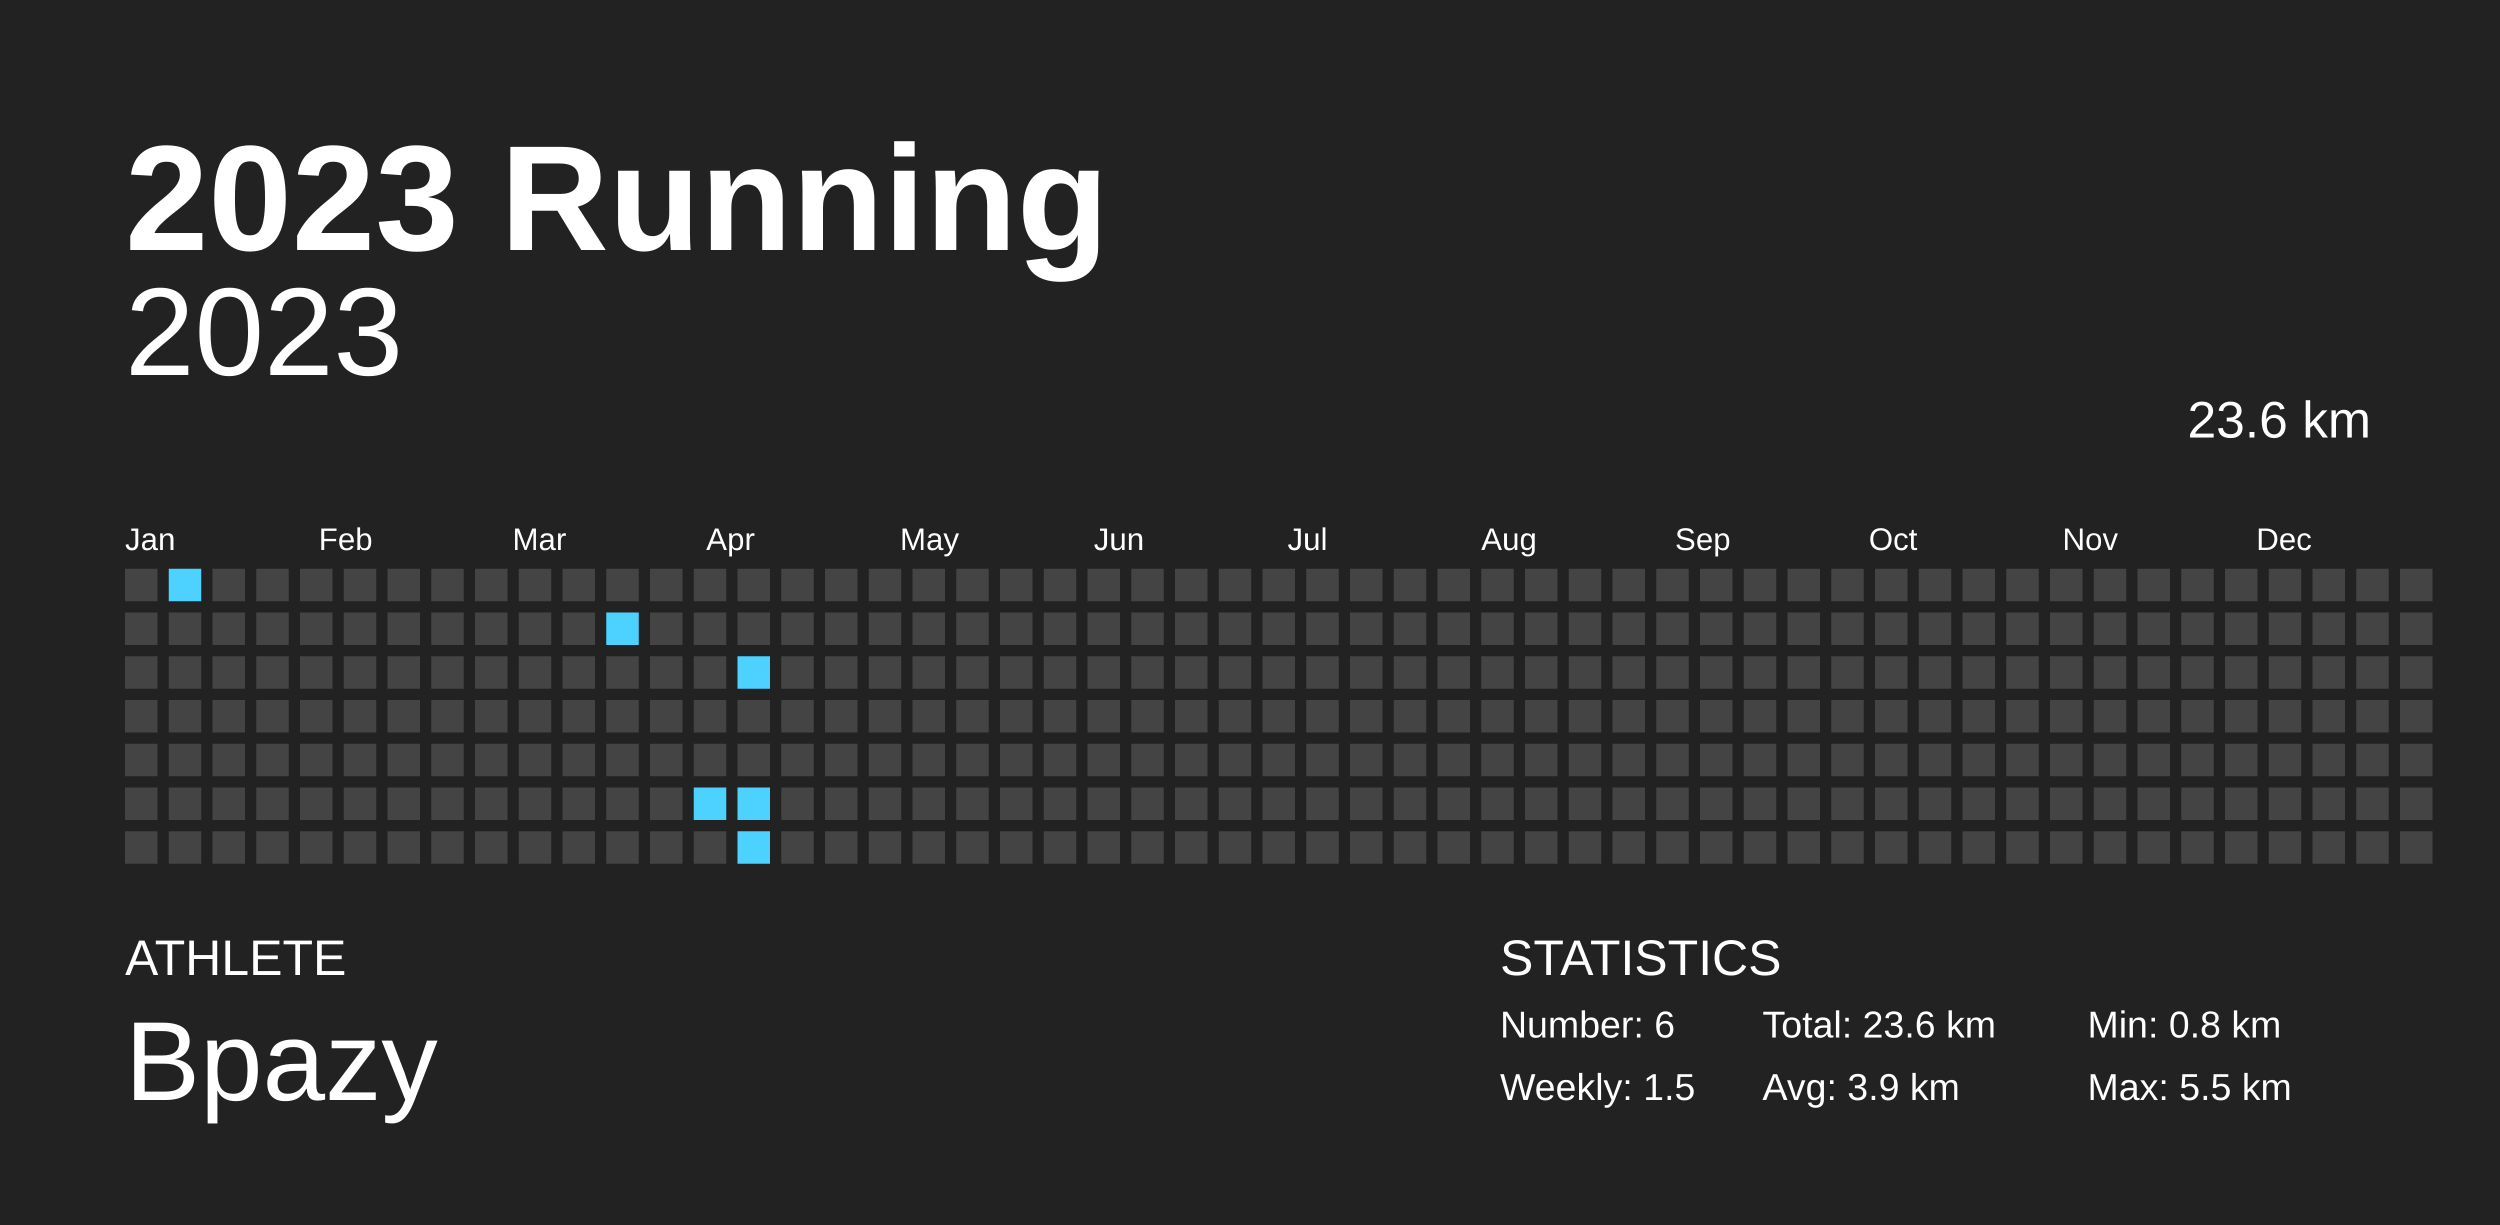
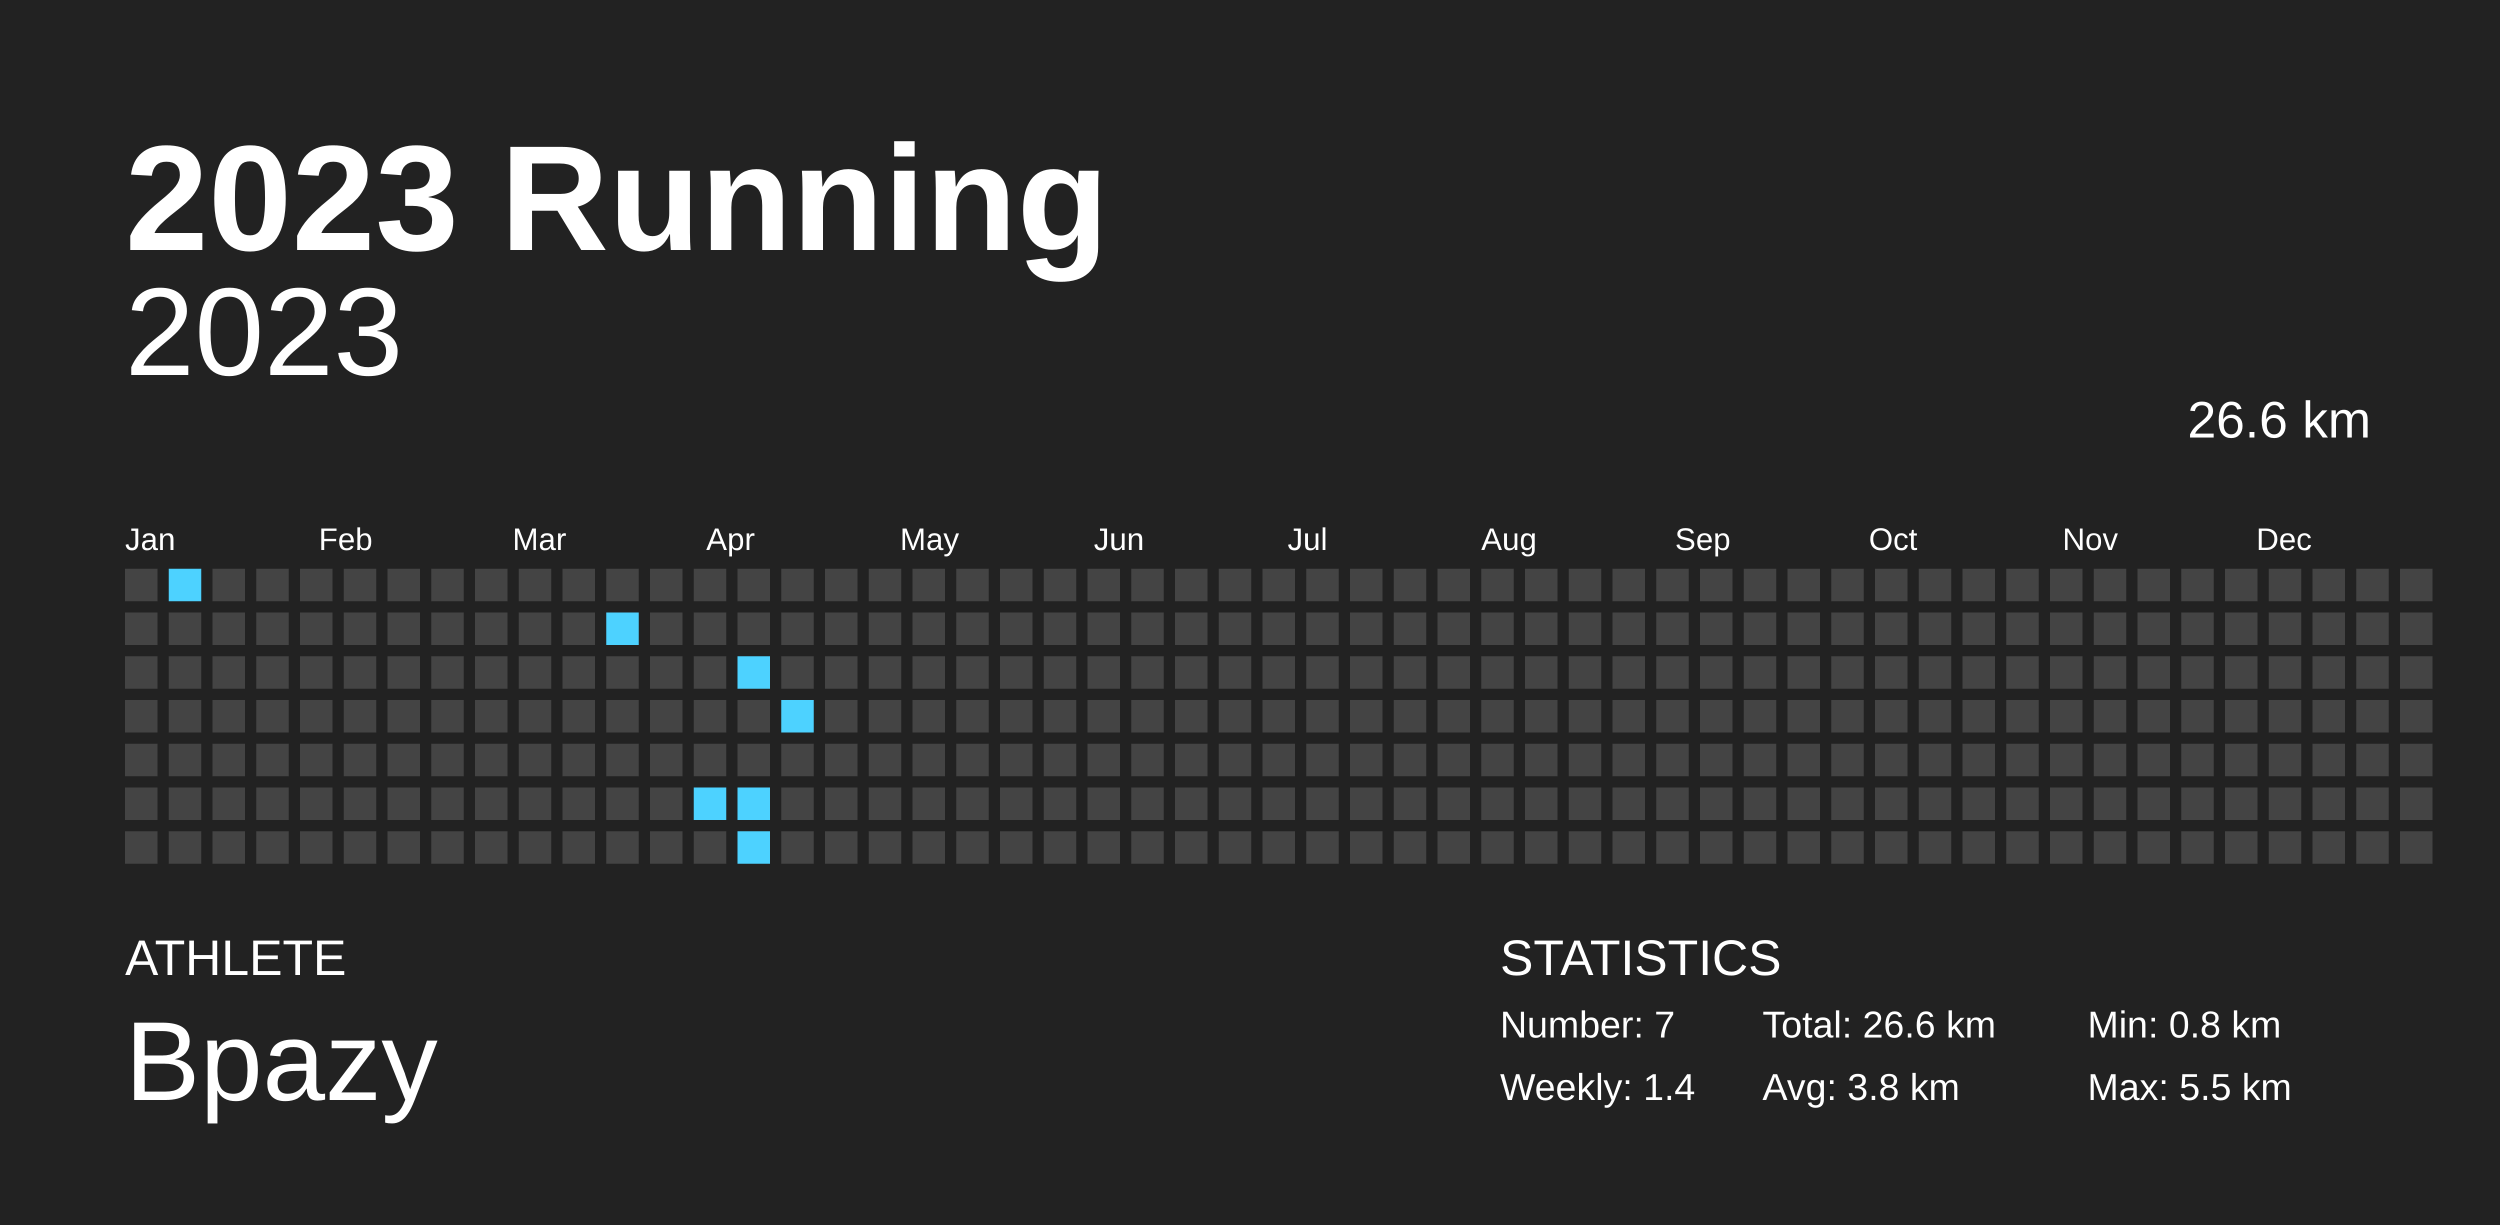
<svg xmlns="http://www.w3.org/2000/svg" baseProfile="full" height="98mm" version="1.1" viewBox="0,0,200,98" width="200mm">
  <defs />
  <rect fill="#222222" height="98" width="200" x="0" y="0" />
  <text fill="#FFFFFF" style="font-size:12px; font-family:Arial; font-weight:bold;" x="10" y="20">2023 Running</text>
  <text fill="#FFFFFF" style="font-size:4px; font-family:Arial" x="10" y="78">ATHLETE</text>
  <text fill="#FFFFFF" style="font-size:9px; font-family:Arial" x="10" y="88">Bpazy</text>
  <text fill="#FFFFFF" style="font-size:4px; font-family:Arial" x="120" y="78">STATISTICS</text>
-   <text fill="#FFFFFF" style="font-size:3px; font-family:Arial" x="120" y="83">Number: 6</text>
-   <text fill="#FFFFFF" style="font-size:3px; font-family:Arial" x="120" y="88">Weekly: 1.5</text>
-   <text fill="#FFFFFF" style="font-size:3px; font-family:Arial" x="141" y="83">Total: 23.6 km</text>
-   <text fill="#FFFFFF" style="font-size:3px; font-family:Arial" x="141" y="88">Avg: 3.9 km</text>
+   <text fill="#FFFFFF" style="font-size:3px; font-family:Arial" x="120" y="83">Number: 7</text>
+   <text fill="#FFFFFF" style="font-size:3px; font-family:Arial" x="120" y="88">Weekly: 1.4</text>
+   <text fill="#FFFFFF" style="font-size:3px; font-family:Arial" x="141" y="83">Total: 26.6 km</text>
+   <text fill="#FFFFFF" style="font-size:3px; font-family:Arial" x="141" y="88">Avg: 3.8 km</text>
  <text fill="#FFFFFF" style="font-size:3px; font-family:Arial" x="167" y="83">Min: 0.8 km</text>
  <text fill="#FFFFFF" style="font-size:3px; font-family:Arial" x="167" y="88">Max: 5.5 km</text>
  <text alignment-baseline="hanging" fill="#FFFFFF" style="font-size:10.0px; font-family:Arial;" x="10" y="30">2023</text>
-   <text alignment-baseline="hanging" fill="#FFFFFF" style="font-size:4.125px; font-family:Arial;" x="175" y="35">23.6 km</text>
+   <text alignment-baseline="hanging" fill="#FFFFFF" style="font-size:4.125px; font-family:Arial;" x="175" y="35">26.6 km</text>
  <text fill="#FFFFFF" style="font-size:2.5px; font-family:Arial" x="10.0" y="44">Jan</text>
  <text fill="#FFFFFF" style="font-size:2.5px; font-family:Arial" x="25.5" y="44">Feb</text>
  <text fill="#FFFFFF" style="font-size:2.5px; font-family:Arial" x="41.0" y="44">Mar</text>
  <text fill="#FFFFFF" style="font-size:2.5px; font-family:Arial" x="56.5" y="44">Apr</text>
  <text fill="#FFFFFF" style="font-size:2.5px; font-family:Arial" x="72.0" y="44">May</text>
  <text fill="#FFFFFF" style="font-size:2.5px; font-family:Arial" x="87.5" y="44">Jun</text>
  <text fill="#FFFFFF" style="font-size:2.5px; font-family:Arial" x="103.0" y="44">Jul</text>
  <text fill="#FFFFFF" style="font-size:2.5px; font-family:Arial" x="118.5" y="44">Aug</text>
  <text fill="#FFFFFF" style="font-size:2.5px; font-family:Arial" x="134.0" y="44">Sep</text>
  <text fill="#FFFFFF" style="font-size:2.5px; font-family:Arial" x="149.5" y="44">Oct</text>
  <text fill="#FFFFFF" style="font-size:2.5px; font-family:Arial" x="165.0" y="44">Nov</text>
  <text fill="#FFFFFF" style="font-size:2.5px; font-family:Arial" x="180.5" y="44">Dec</text>
  <rect fill="#444444" height="2.6" width="2.6" x="10.0" y="45.5" />
  <rect fill="#444444" height="2.6" width="2.6" x="10.0" y="49.0" />
  <rect fill="#444444" height="2.6" width="2.6" x="10.0" y="52.5" />
  <rect fill="#444444" height="2.6" width="2.6" x="10.0" y="56.0" />
  <rect fill="#444444" height="2.6" width="2.6" x="10.0" y="59.5" />
  <rect fill="#444444" height="2.6" width="2.6" x="10.0" y="63.0" />
  <rect fill="#444444" height="2.6" width="2.6" x="10.0" y="66.5" />
  <rect fill="#4dd2ff" height="2.6" width="2.6" x="13.5" y="45.5" />
  <rect fill="#444444" height="2.6" width="2.6" x="13.5" y="49.0" />
  <rect fill="#444444" height="2.6" width="2.6" x="13.5" y="52.5" />
  <rect fill="#444444" height="2.6" width="2.6" x="13.5" y="56.0" />
  <rect fill="#444444" height="2.6" width="2.6" x="13.5" y="59.5" />
  <rect fill="#444444" height="2.6" width="2.6" x="13.5" y="63.0" />
  <rect fill="#444444" height="2.6" width="2.6" x="13.5" y="66.5" />
  <rect fill="#444444" height="2.6" width="2.6" x="17.0" y="45.5" />
  <rect fill="#444444" height="2.6" width="2.6" x="17.0" y="49.0" />
  <rect fill="#444444" height="2.6" width="2.6" x="17.0" y="52.5" />
  <rect fill="#444444" height="2.6" width="2.6" x="17.0" y="56.0" />
  <rect fill="#444444" height="2.6" width="2.6" x="17.0" y="59.5" />
  <rect fill="#444444" height="2.6" width="2.6" x="17.0" y="63.0" />
  <rect fill="#444444" height="2.6" width="2.6" x="17.0" y="66.5" />
  <rect fill="#444444" height="2.6" width="2.6" x="20.5" y="45.5" />
  <rect fill="#444444" height="2.6" width="2.6" x="20.5" y="49.0" />
  <rect fill="#444444" height="2.6" width="2.6" x="20.5" y="52.5" />
  <rect fill="#444444" height="2.6" width="2.6" x="20.5" y="56.0" />
  <rect fill="#444444" height="2.6" width="2.6" x="20.5" y="59.5" />
  <rect fill="#444444" height="2.6" width="2.6" x="20.5" y="63.0" />
  <rect fill="#444444" height="2.6" width="2.6" x="20.5" y="66.5" />
  <rect fill="#444444" height="2.6" width="2.6" x="24.0" y="45.5" />
  <rect fill="#444444" height="2.6" width="2.6" x="24.0" y="49.0" />
  <rect fill="#444444" height="2.6" width="2.6" x="24.0" y="52.5" />
  <rect fill="#444444" height="2.6" width="2.6" x="24.0" y="56.0" />
  <rect fill="#444444" height="2.6" width="2.6" x="24.0" y="59.5" />
  <rect fill="#444444" height="2.6" width="2.6" x="24.0" y="63.0" />
  <rect fill="#444444" height="2.6" width="2.6" x="24.0" y="66.5" />
  <rect fill="#444444" height="2.6" width="2.6" x="27.5" y="45.5" />
  <rect fill="#444444" height="2.6" width="2.6" x="27.5" y="49.0" />
  <rect fill="#444444" height="2.6" width="2.6" x="27.5" y="52.5" />
  <rect fill="#444444" height="2.6" width="2.6" x="27.5" y="56.0" />
  <rect fill="#444444" height="2.6" width="2.6" x="27.5" y="59.5" />
  <rect fill="#444444" height="2.6" width="2.6" x="27.5" y="63.0" />
  <rect fill="#444444" height="2.6" width="2.6" x="27.5" y="66.5" />
  <rect fill="#444444" height="2.6" width="2.6" x="31.0" y="45.5" />
  <rect fill="#444444" height="2.6" width="2.6" x="31.0" y="49.0" />
  <rect fill="#444444" height="2.6" width="2.6" x="31.0" y="52.5" />
  <rect fill="#444444" height="2.6" width="2.6" x="31.0" y="56.0" />
  <rect fill="#444444" height="2.6" width="2.6" x="31.0" y="59.5" />
  <rect fill="#444444" height="2.6" width="2.6" x="31.0" y="63.0" />
  <rect fill="#444444" height="2.6" width="2.6" x="31.0" y="66.5" />
  <rect fill="#444444" height="2.6" width="2.6" x="34.5" y="45.5" />
  <rect fill="#444444" height="2.6" width="2.6" x="34.5" y="49.0" />
  <rect fill="#444444" height="2.6" width="2.6" x="34.5" y="52.5" />
  <rect fill="#444444" height="2.6" width="2.6" x="34.5" y="56.0" />
  <rect fill="#444444" height="2.6" width="2.6" x="34.5" y="59.5" />
  <rect fill="#444444" height="2.6" width="2.6" x="34.5" y="63.0" />
  <rect fill="#444444" height="2.6" width="2.6" x="34.5" y="66.5" />
  <rect fill="#444444" height="2.6" width="2.6" x="38.0" y="45.5" />
  <rect fill="#444444" height="2.6" width="2.6" x="38.0" y="49.0" />
  <rect fill="#444444" height="2.6" width="2.6" x="38.0" y="52.5" />
  <rect fill="#444444" height="2.6" width="2.6" x="38.0" y="56.0" />
  <rect fill="#444444" height="2.6" width="2.6" x="38.0" y="59.5" />
  <rect fill="#444444" height="2.6" width="2.6" x="38.0" y="63.0" />
  <rect fill="#444444" height="2.6" width="2.6" x="38.0" y="66.5" />
  <rect fill="#444444" height="2.6" width="2.6" x="41.5" y="45.5" />
  <rect fill="#444444" height="2.6" width="2.6" x="41.5" y="49.0" />
  <rect fill="#444444" height="2.6" width="2.6" x="41.5" y="52.5" />
  <rect fill="#444444" height="2.6" width="2.6" x="41.5" y="56.0" />
  <rect fill="#444444" height="2.6" width="2.6" x="41.5" y="59.5" />
  <rect fill="#444444" height="2.6" width="2.6" x="41.5" y="63.0" />
  <rect fill="#444444" height="2.6" width="2.6" x="41.5" y="66.5" />
  <rect fill="#444444" height="2.6" width="2.6" x="45.0" y="45.5" />
  <rect fill="#444444" height="2.6" width="2.6" x="45.0" y="49.0" />
  <rect fill="#444444" height="2.6" width="2.6" x="45.0" y="52.5" />
  <rect fill="#444444" height="2.6" width="2.6" x="45.0" y="56.0" />
  <rect fill="#444444" height="2.6" width="2.6" x="45.0" y="59.5" />
  <rect fill="#444444" height="2.6" width="2.6" x="45.0" y="63.0" />
  <rect fill="#444444" height="2.6" width="2.6" x="45.0" y="66.5" />
  <rect fill="#444444" height="2.6" width="2.6" x="48.5" y="45.5" />
  <rect fill="#4dd2ff" height="2.6" width="2.6" x="48.5" y="49.0" />
  <rect fill="#444444" height="2.6" width="2.6" x="48.5" y="52.5" />
  <rect fill="#444444" height="2.6" width="2.6" x="48.5" y="56.0" />
  <rect fill="#444444" height="2.6" width="2.6" x="48.5" y="59.5" />
  <rect fill="#444444" height="2.6" width="2.6" x="48.5" y="63.0" />
  <rect fill="#444444" height="2.6" width="2.6" x="48.5" y="66.5" />
  <rect fill="#444444" height="2.6" width="2.6" x="52.0" y="45.5" />
  <rect fill="#444444" height="2.6" width="2.6" x="52.0" y="49.0" />
  <rect fill="#444444" height="2.6" width="2.6" x="52.0" y="52.5" />
  <rect fill="#444444" height="2.6" width="2.6" x="52.0" y="56.0" />
  <rect fill="#444444" height="2.6" width="2.6" x="52.0" y="59.5" />
  <rect fill="#444444" height="2.6" width="2.6" x="52.0" y="63.0" />
  <rect fill="#444444" height="2.6" width="2.6" x="52.0" y="66.5" />
  <rect fill="#444444" height="2.6" width="2.6" x="55.5" y="45.5" />
  <rect fill="#444444" height="2.6" width="2.6" x="55.5" y="49.0" />
  <rect fill="#444444" height="2.6" width="2.6" x="55.5" y="52.5" />
  <rect fill="#444444" height="2.6" width="2.6" x="55.5" y="56.0" />
  <rect fill="#444444" height="2.6" width="2.6" x="55.5" y="59.5" />
  <rect fill="#4dd2ff" height="2.6" width="2.6" x="55.5" y="63.0" />
  <rect fill="#444444" height="2.6" width="2.6" x="55.5" y="66.5" />
  <rect fill="#444444" height="2.6" width="2.6" x="59.0" y="45.5" />
  <rect fill="#444444" height="2.6" width="2.6" x="59.0" y="49.0" />
  <rect fill="#4dd2ff" height="2.6" width="2.6" x="59.0" y="52.5" />
  <rect fill="#444444" height="2.6" width="2.6" x="59.0" y="56.0" />
  <rect fill="#444444" height="2.6" width="2.6" x="59.0" y="59.5" />
  <rect fill="#4dd2ff" height="2.6" width="2.6" x="59.0" y="63.0" />
  <rect fill="#4dd2ff" height="2.6" width="2.6" x="59.0" y="66.5" />
  <rect fill="#444444" height="2.6" width="2.6" x="62.5" y="45.5" />
  <rect fill="#444444" height="2.6" width="2.6" x="62.5" y="49.0" />
  <rect fill="#444444" height="2.6" width="2.6" x="62.5" y="52.5" />
-   <rect fill="#444444" height="2.6" width="2.6" x="62.5" y="56.0" />
+   <rect fill="#4dd2ff" height="2.6" width="2.6" x="62.5" y="56.0" />
  <rect fill="#444444" height="2.6" width="2.6" x="62.5" y="59.5" />
  <rect fill="#444444" height="2.6" width="2.6" x="62.5" y="63.0" />
  <rect fill="#444444" height="2.6" width="2.6" x="62.5" y="66.5" />
  <rect fill="#444444" height="2.6" width="2.6" x="66.0" y="45.5" />
  <rect fill="#444444" height="2.6" width="2.6" x="66.0" y="49.0" />
  <rect fill="#444444" height="2.6" width="2.6" x="66.0" y="52.5" />
  <rect fill="#444444" height="2.6" width="2.6" x="66.0" y="56.0" />
  <rect fill="#444444" height="2.6" width="2.6" x="66.0" y="59.5" />
  <rect fill="#444444" height="2.6" width="2.6" x="66.0" y="63.0" />
  <rect fill="#444444" height="2.6" width="2.6" x="66.0" y="66.5" />
  <rect fill="#444444" height="2.6" width="2.6" x="69.5" y="45.5" />
  <rect fill="#444444" height="2.6" width="2.6" x="69.5" y="49.0" />
  <rect fill="#444444" height="2.6" width="2.6" x="69.5" y="52.5" />
  <rect fill="#444444" height="2.6" width="2.6" x="69.5" y="56.0" />
  <rect fill="#444444" height="2.6" width="2.6" x="69.5" y="59.5" />
  <rect fill="#444444" height="2.6" width="2.6" x="69.5" y="63.0" />
  <rect fill="#444444" height="2.6" width="2.6" x="69.5" y="66.5" />
  <rect fill="#444444" height="2.6" width="2.6" x="73.0" y="45.5" />
  <rect fill="#444444" height="2.6" width="2.6" x="73.0" y="49.0" />
  <rect fill="#444444" height="2.6" width="2.6" x="73.0" y="52.5" />
  <rect fill="#444444" height="2.6" width="2.6" x="73.0" y="56.0" />
  <rect fill="#444444" height="2.6" width="2.6" x="73.0" y="59.5" />
  <rect fill="#444444" height="2.6" width="2.6" x="73.0" y="63.0" />
  <rect fill="#444444" height="2.6" width="2.6" x="73.0" y="66.5" />
  <rect fill="#444444" height="2.6" width="2.6" x="76.5" y="45.5" />
  <rect fill="#444444" height="2.6" width="2.6" x="76.5" y="49.0" />
  <rect fill="#444444" height="2.6" width="2.6" x="76.5" y="52.5" />
  <rect fill="#444444" height="2.6" width="2.6" x="76.5" y="56.0" />
  <rect fill="#444444" height="2.6" width="2.6" x="76.5" y="59.5" />
  <rect fill="#444444" height="2.6" width="2.6" x="76.5" y="63.0" />
  <rect fill="#444444" height="2.6" width="2.6" x="76.5" y="66.5" />
  <rect fill="#444444" height="2.6" width="2.6" x="80.0" y="45.5" />
  <rect fill="#444444" height="2.6" width="2.6" x="80.0" y="49.0" />
  <rect fill="#444444" height="2.6" width="2.6" x="80.0" y="52.5" />
  <rect fill="#444444" height="2.6" width="2.6" x="80.0" y="56.0" />
  <rect fill="#444444" height="2.6" width="2.6" x="80.0" y="59.5" />
  <rect fill="#444444" height="2.6" width="2.6" x="80.0" y="63.0" />
  <rect fill="#444444" height="2.6" width="2.6" x="80.0" y="66.5" />
  <rect fill="#444444" height="2.6" width="2.6" x="83.5" y="45.5" />
  <rect fill="#444444" height="2.6" width="2.6" x="83.5" y="49.0" />
  <rect fill="#444444" height="2.6" width="2.6" x="83.5" y="52.5" />
  <rect fill="#444444" height="2.6" width="2.6" x="83.5" y="56.0" />
  <rect fill="#444444" height="2.6" width="2.6" x="83.5" y="59.5" />
  <rect fill="#444444" height="2.6" width="2.6" x="83.5" y="63.0" />
  <rect fill="#444444" height="2.6" width="2.6" x="83.5" y="66.5" />
  <rect fill="#444444" height="2.6" width="2.6" x="87.0" y="45.5" />
  <rect fill="#444444" height="2.6" width="2.6" x="87.0" y="49.0" />
  <rect fill="#444444" height="2.6" width="2.6" x="87.0" y="52.5" />
  <rect fill="#444444" height="2.6" width="2.6" x="87.0" y="56.0" />
  <rect fill="#444444" height="2.6" width="2.6" x="87.0" y="59.5" />
  <rect fill="#444444" height="2.6" width="2.6" x="87.0" y="63.0" />
  <rect fill="#444444" height="2.6" width="2.6" x="87.0" y="66.5" />
  <rect fill="#444444" height="2.6" width="2.6" x="90.5" y="45.5" />
  <rect fill="#444444" height="2.6" width="2.6" x="90.5" y="49.0" />
  <rect fill="#444444" height="2.6" width="2.6" x="90.5" y="52.5" />
  <rect fill="#444444" height="2.6" width="2.6" x="90.5" y="56.0" />
  <rect fill="#444444" height="2.6" width="2.6" x="90.5" y="59.5" />
  <rect fill="#444444" height="2.6" width="2.6" x="90.5" y="63.0" />
  <rect fill="#444444" height="2.6" width="2.6" x="90.5" y="66.5" />
  <rect fill="#444444" height="2.6" width="2.6" x="94.0" y="45.5" />
  <rect fill="#444444" height="2.6" width="2.6" x="94.0" y="49.0" />
  <rect fill="#444444" height="2.6" width="2.6" x="94.0" y="52.5" />
  <rect fill="#444444" height="2.6" width="2.6" x="94.0" y="56.0" />
  <rect fill="#444444" height="2.6" width="2.6" x="94.0" y="59.5" />
  <rect fill="#444444" height="2.6" width="2.6" x="94.0" y="63.0" />
  <rect fill="#444444" height="2.6" width="2.6" x="94.0" y="66.5" />
  <rect fill="#444444" height="2.6" width="2.6" x="97.5" y="45.5" />
  <rect fill="#444444" height="2.6" width="2.6" x="97.5" y="49.0" />
  <rect fill="#444444" height="2.6" width="2.6" x="97.5" y="52.5" />
  <rect fill="#444444" height="2.6" width="2.6" x="97.5" y="56.0" />
  <rect fill="#444444" height="2.6" width="2.6" x="97.5" y="59.5" />
  <rect fill="#444444" height="2.6" width="2.6" x="97.5" y="63.0" />
  <rect fill="#444444" height="2.6" width="2.6" x="97.5" y="66.5" />
  <rect fill="#444444" height="2.6" width="2.6" x="101.0" y="45.5" />
  <rect fill="#444444" height="2.6" width="2.6" x="101.0" y="49.0" />
  <rect fill="#444444" height="2.6" width="2.6" x="101.0" y="52.5" />
  <rect fill="#444444" height="2.6" width="2.6" x="101.0" y="56.0" />
  <rect fill="#444444" height="2.6" width="2.6" x="101.0" y="59.5" />
  <rect fill="#444444" height="2.6" width="2.6" x="101.0" y="63.0" />
  <rect fill="#444444" height="2.6" width="2.6" x="101.0" y="66.5" />
  <rect fill="#444444" height="2.6" width="2.6" x="104.5" y="45.5" />
  <rect fill="#444444" height="2.6" width="2.6" x="104.5" y="49.0" />
  <rect fill="#444444" height="2.6" width="2.6" x="104.5" y="52.5" />
  <rect fill="#444444" height="2.6" width="2.6" x="104.5" y="56.0" />
  <rect fill="#444444" height="2.6" width="2.6" x="104.5" y="59.5" />
  <rect fill="#444444" height="2.6" width="2.6" x="104.5" y="63.0" />
  <rect fill="#444444" height="2.6" width="2.6" x="104.5" y="66.5" />
  <rect fill="#444444" height="2.6" width="2.6" x="108.0" y="45.5" />
  <rect fill="#444444" height="2.6" width="2.6" x="108.0" y="49.0" />
  <rect fill="#444444" height="2.6" width="2.6" x="108.0" y="52.5" />
  <rect fill="#444444" height="2.6" width="2.6" x="108.0" y="56.0" />
  <rect fill="#444444" height="2.6" width="2.6" x="108.0" y="59.5" />
  <rect fill="#444444" height="2.6" width="2.6" x="108.0" y="63.0" />
  <rect fill="#444444" height="2.6" width="2.6" x="108.0" y="66.5" />
  <rect fill="#444444" height="2.6" width="2.6" x="111.5" y="45.5" />
  <rect fill="#444444" height="2.6" width="2.6" x="111.5" y="49.0" />
  <rect fill="#444444" height="2.6" width="2.6" x="111.5" y="52.5" />
  <rect fill="#444444" height="2.6" width="2.6" x="111.5" y="56.0" />
  <rect fill="#444444" height="2.6" width="2.6" x="111.5" y="59.5" />
  <rect fill="#444444" height="2.6" width="2.6" x="111.5" y="63.0" />
  <rect fill="#444444" height="2.6" width="2.6" x="111.5" y="66.5" />
  <rect fill="#444444" height="2.6" width="2.6" x="115.0" y="45.5" />
  <rect fill="#444444" height="2.6" width="2.6" x="115.0" y="49.0" />
  <rect fill="#444444" height="2.6" width="2.6" x="115.0" y="52.5" />
  <rect fill="#444444" height="2.6" width="2.6" x="115.0" y="56.0" />
  <rect fill="#444444" height="2.6" width="2.6" x="115.0" y="59.5" />
  <rect fill="#444444" height="2.6" width="2.6" x="115.0" y="63.0" />
  <rect fill="#444444" height="2.6" width="2.6" x="115.0" y="66.5" />
  <rect fill="#444444" height="2.6" width="2.6" x="118.5" y="45.5" />
  <rect fill="#444444" height="2.6" width="2.6" x="118.5" y="49.0" />
  <rect fill="#444444" height="2.6" width="2.6" x="118.5" y="52.5" />
  <rect fill="#444444" height="2.6" width="2.6" x="118.5" y="56.0" />
  <rect fill="#444444" height="2.6" width="2.6" x="118.5" y="59.5" />
  <rect fill="#444444" height="2.6" width="2.6" x="118.5" y="63.0" />
  <rect fill="#444444" height="2.6" width="2.6" x="118.5" y="66.5" />
  <rect fill="#444444" height="2.6" width="2.6" x="122.0" y="45.5" />
  <rect fill="#444444" height="2.6" width="2.6" x="122.0" y="49.0" />
  <rect fill="#444444" height="2.6" width="2.6" x="122.0" y="52.5" />
  <rect fill="#444444" height="2.6" width="2.6" x="122.0" y="56.0" />
  <rect fill="#444444" height="2.6" width="2.6" x="122.0" y="59.5" />
  <rect fill="#444444" height="2.6" width="2.6" x="122.0" y="63.0" />
  <rect fill="#444444" height="2.6" width="2.6" x="122.0" y="66.5" />
  <rect fill="#444444" height="2.6" width="2.6" x="125.5" y="45.5" />
  <rect fill="#444444" height="2.6" width="2.6" x="125.5" y="49.0" />
  <rect fill="#444444" height="2.6" width="2.6" x="125.5" y="52.5" />
  <rect fill="#444444" height="2.6" width="2.6" x="125.5" y="56.0" />
  <rect fill="#444444" height="2.6" width="2.6" x="125.5" y="59.5" />
  <rect fill="#444444" height="2.6" width="2.6" x="125.5" y="63.0" />
  <rect fill="#444444" height="2.6" width="2.6" x="125.5" y="66.5" />
  <rect fill="#444444" height="2.6" width="2.6" x="129.0" y="45.5" />
  <rect fill="#444444" height="2.6" width="2.6" x="129.0" y="49.0" />
  <rect fill="#444444" height="2.6" width="2.6" x="129.0" y="52.5" />
  <rect fill="#444444" height="2.6" width="2.6" x="129.0" y="56.0" />
  <rect fill="#444444" height="2.6" width="2.6" x="129.0" y="59.5" />
  <rect fill="#444444" height="2.6" width="2.6" x="129.0" y="63.0" />
  <rect fill="#444444" height="2.6" width="2.6" x="129.0" y="66.5" />
  <rect fill="#444444" height="2.6" width="2.6" x="132.5" y="45.5" />
  <rect fill="#444444" height="2.6" width="2.6" x="132.5" y="49.0" />
  <rect fill="#444444" height="2.6" width="2.6" x="132.5" y="52.5" />
  <rect fill="#444444" height="2.6" width="2.6" x="132.5" y="56.0" />
  <rect fill="#444444" height="2.6" width="2.6" x="132.5" y="59.5" />
  <rect fill="#444444" height="2.6" width="2.6" x="132.5" y="63.0" />
  <rect fill="#444444" height="2.6" width="2.6" x="132.5" y="66.5" />
  <rect fill="#444444" height="2.6" width="2.6" x="136.0" y="45.5" />
  <rect fill="#444444" height="2.6" width="2.6" x="136.0" y="49.0" />
  <rect fill="#444444" height="2.6" width="2.6" x="136.0" y="52.5" />
  <rect fill="#444444" height="2.6" width="2.6" x="136.0" y="56.0" />
  <rect fill="#444444" height="2.6" width="2.6" x="136.0" y="59.5" />
  <rect fill="#444444" height="2.6" width="2.6" x="136.0" y="63.0" />
  <rect fill="#444444" height="2.6" width="2.6" x="136.0" y="66.5" />
  <rect fill="#444444" height="2.6" width="2.6" x="139.5" y="45.5" />
  <rect fill="#444444" height="2.6" width="2.6" x="139.5" y="49.0" />
  <rect fill="#444444" height="2.6" width="2.6" x="139.5" y="52.5" />
  <rect fill="#444444" height="2.6" width="2.6" x="139.5" y="56.0" />
  <rect fill="#444444" height="2.6" width="2.6" x="139.5" y="59.5" />
  <rect fill="#444444" height="2.6" width="2.6" x="139.5" y="63.0" />
  <rect fill="#444444" height="2.6" width="2.6" x="139.5" y="66.5" />
  <rect fill="#444444" height="2.6" width="2.6" x="143.0" y="45.5" />
  <rect fill="#444444" height="2.6" width="2.6" x="143.0" y="49.0" />
  <rect fill="#444444" height="2.6" width="2.6" x="143.0" y="52.5" />
  <rect fill="#444444" height="2.6" width="2.6" x="143.0" y="56.0" />
  <rect fill="#444444" height="2.6" width="2.6" x="143.0" y="59.5" />
  <rect fill="#444444" height="2.6" width="2.6" x="143.0" y="63.0" />
  <rect fill="#444444" height="2.6" width="2.6" x="143.0" y="66.5" />
  <rect fill="#444444" height="2.6" width="2.6" x="146.5" y="45.5" />
  <rect fill="#444444" height="2.6" width="2.6" x="146.5" y="49.0" />
  <rect fill="#444444" height="2.6" width="2.6" x="146.5" y="52.5" />
  <rect fill="#444444" height="2.6" width="2.6" x="146.5" y="56.0" />
  <rect fill="#444444" height="2.6" width="2.6" x="146.5" y="59.5" />
  <rect fill="#444444" height="2.6" width="2.6" x="146.5" y="63.0" />
  <rect fill="#444444" height="2.6" width="2.6" x="146.5" y="66.5" />
  <rect fill="#444444" height="2.6" width="2.6" x="150.0" y="45.5" />
  <rect fill="#444444" height="2.6" width="2.6" x="150.0" y="49.0" />
  <rect fill="#444444" height="2.6" width="2.6" x="150.0" y="52.5" />
  <rect fill="#444444" height="2.6" width="2.6" x="150.0" y="56.0" />
  <rect fill="#444444" height="2.6" width="2.6" x="150.0" y="59.5" />
  <rect fill="#444444" height="2.6" width="2.6" x="150.0" y="63.0" />
  <rect fill="#444444" height="2.6" width="2.6" x="150.0" y="66.5" />
  <rect fill="#444444" height="2.6" width="2.6" x="153.5" y="45.5" />
  <rect fill="#444444" height="2.6" width="2.6" x="153.5" y="49.0" />
  <rect fill="#444444" height="2.6" width="2.6" x="153.5" y="52.5" />
  <rect fill="#444444" height="2.6" width="2.6" x="153.5" y="56.0" />
  <rect fill="#444444" height="2.6" width="2.6" x="153.5" y="59.5" />
  <rect fill="#444444" height="2.6" width="2.6" x="153.5" y="63.0" />
  <rect fill="#444444" height="2.6" width="2.6" x="153.5" y="66.5" />
  <rect fill="#444444" height="2.6" width="2.6" x="157.0" y="45.5" />
  <rect fill="#444444" height="2.6" width="2.6" x="157.0" y="49.0" />
  <rect fill="#444444" height="2.6" width="2.6" x="157.0" y="52.5" />
  <rect fill="#444444" height="2.6" width="2.6" x="157.0" y="56.0" />
  <rect fill="#444444" height="2.6" width="2.6" x="157.0" y="59.5" />
  <rect fill="#444444" height="2.6" width="2.6" x="157.0" y="63.0" />
  <rect fill="#444444" height="2.6" width="2.6" x="157.0" y="66.5" />
  <rect fill="#444444" height="2.6" width="2.6" x="160.5" y="45.5" />
  <rect fill="#444444" height="2.6" width="2.6" x="160.5" y="49.0" />
  <rect fill="#444444" height="2.6" width="2.6" x="160.5" y="52.5" />
  <rect fill="#444444" height="2.6" width="2.6" x="160.5" y="56.0" />
  <rect fill="#444444" height="2.6" width="2.6" x="160.5" y="59.5" />
  <rect fill="#444444" height="2.6" width="2.6" x="160.5" y="63.0" />
  <rect fill="#444444" height="2.6" width="2.6" x="160.5" y="66.5" />
  <rect fill="#444444" height="2.6" width="2.6" x="164.0" y="45.5" />
  <rect fill="#444444" height="2.6" width="2.6" x="164.0" y="49.0" />
  <rect fill="#444444" height="2.6" width="2.6" x="164.0" y="52.5" />
  <rect fill="#444444" height="2.6" width="2.6" x="164.0" y="56.0" />
  <rect fill="#444444" height="2.6" width="2.6" x="164.0" y="59.5" />
  <rect fill="#444444" height="2.6" width="2.6" x="164.0" y="63.0" />
  <rect fill="#444444" height="2.6" width="2.6" x="164.0" y="66.5" />
  <rect fill="#444444" height="2.6" width="2.6" x="167.5" y="45.5" />
  <rect fill="#444444" height="2.6" width="2.6" x="167.5" y="49.0" />
  <rect fill="#444444" height="2.6" width="2.6" x="167.5" y="52.5" />
  <rect fill="#444444" height="2.6" width="2.6" x="167.5" y="56.0" />
  <rect fill="#444444" height="2.6" width="2.6" x="167.5" y="59.5" />
  <rect fill="#444444" height="2.6" width="2.6" x="167.5" y="63.0" />
  <rect fill="#444444" height="2.6" width="2.6" x="167.5" y="66.5" />
  <rect fill="#444444" height="2.6" width="2.6" x="171.0" y="45.5" />
  <rect fill="#444444" height="2.6" width="2.6" x="171.0" y="49.0" />
  <rect fill="#444444" height="2.6" width="2.6" x="171.0" y="52.5" />
  <rect fill="#444444" height="2.6" width="2.6" x="171.0" y="56.0" />
  <rect fill="#444444" height="2.6" width="2.6" x="171.0" y="59.5" />
  <rect fill="#444444" height="2.6" width="2.6" x="171.0" y="63.0" />
  <rect fill="#444444" height="2.6" width="2.6" x="171.0" y="66.5" />
  <rect fill="#444444" height="2.6" width="2.6" x="174.5" y="45.5" />
  <rect fill="#444444" height="2.6" width="2.6" x="174.5" y="49.0" />
  <rect fill="#444444" height="2.6" width="2.6" x="174.5" y="52.5" />
  <rect fill="#444444" height="2.6" width="2.6" x="174.5" y="56.0" />
  <rect fill="#444444" height="2.6" width="2.6" x="174.5" y="59.5" />
  <rect fill="#444444" height="2.6" width="2.6" x="174.5" y="63.0" />
  <rect fill="#444444" height="2.6" width="2.6" x="174.5" y="66.5" />
  <rect fill="#444444" height="2.6" width="2.6" x="178.0" y="45.5" />
  <rect fill="#444444" height="2.6" width="2.6" x="178.0" y="49.0" />
  <rect fill="#444444" height="2.6" width="2.6" x="178.0" y="52.5" />
  <rect fill="#444444" height="2.6" width="2.6" x="178.0" y="56.0" />
  <rect fill="#444444" height="2.6" width="2.6" x="178.0" y="59.5" />
  <rect fill="#444444" height="2.6" width="2.6" x="178.0" y="63.0" />
  <rect fill="#444444" height="2.6" width="2.6" x="178.0" y="66.5" />
  <rect fill="#444444" height="2.6" width="2.6" x="181.5" y="45.5" />
  <rect fill="#444444" height="2.6" width="2.6" x="181.5" y="49.0" />
  <rect fill="#444444" height="2.6" width="2.6" x="181.5" y="52.5" />
  <rect fill="#444444" height="2.6" width="2.6" x="181.5" y="56.0" />
  <rect fill="#444444" height="2.6" width="2.6" x="181.5" y="59.5" />
  <rect fill="#444444" height="2.6" width="2.6" x="181.5" y="63.0" />
  <rect fill="#444444" height="2.6" width="2.6" x="181.5" y="66.5" />
  <rect fill="#444444" height="2.6" width="2.6" x="185.0" y="45.5" />
  <rect fill="#444444" height="2.6" width="2.6" x="185.0" y="49.0" />
  <rect fill="#444444" height="2.6" width="2.6" x="185.0" y="52.5" />
  <rect fill="#444444" height="2.6" width="2.6" x="185.0" y="56.0" />
  <rect fill="#444444" height="2.6" width="2.6" x="185.0" y="59.5" />
  <rect fill="#444444" height="2.6" width="2.6" x="185.0" y="63.0" />
  <rect fill="#444444" height="2.6" width="2.6" x="185.0" y="66.5" />
  <rect fill="#444444" height="2.6" width="2.6" x="188.5" y="45.5" />
  <rect fill="#444444" height="2.6" width="2.6" x="188.5" y="49.0" />
  <rect fill="#444444" height="2.6" width="2.6" x="188.5" y="52.5" />
  <rect fill="#444444" height="2.6" width="2.6" x="188.5" y="56.0" />
  <rect fill="#444444" height="2.6" width="2.6" x="188.5" y="59.5" />
  <rect fill="#444444" height="2.6" width="2.6" x="188.5" y="63.0" />
  <rect fill="#444444" height="2.6" width="2.6" x="188.5" y="66.5" />
  <rect fill="#444444" height="2.6" width="2.6" x="192.0" y="45.5" />
  <rect fill="#444444" height="2.6" width="2.6" x="192.0" y="49.0" />
  <rect fill="#444444" height="2.6" width="2.6" x="192.0" y="52.5" />
  <rect fill="#444444" height="2.6" width="2.6" x="192.0" y="56.0" />
  <rect fill="#444444" height="2.6" width="2.6" x="192.0" y="59.5" />
  <rect fill="#444444" height="2.6" width="2.6" x="192.0" y="63.0" />
  <rect fill="#444444" height="2.6" width="2.6" x="192.0" y="66.5" />
</svg>
